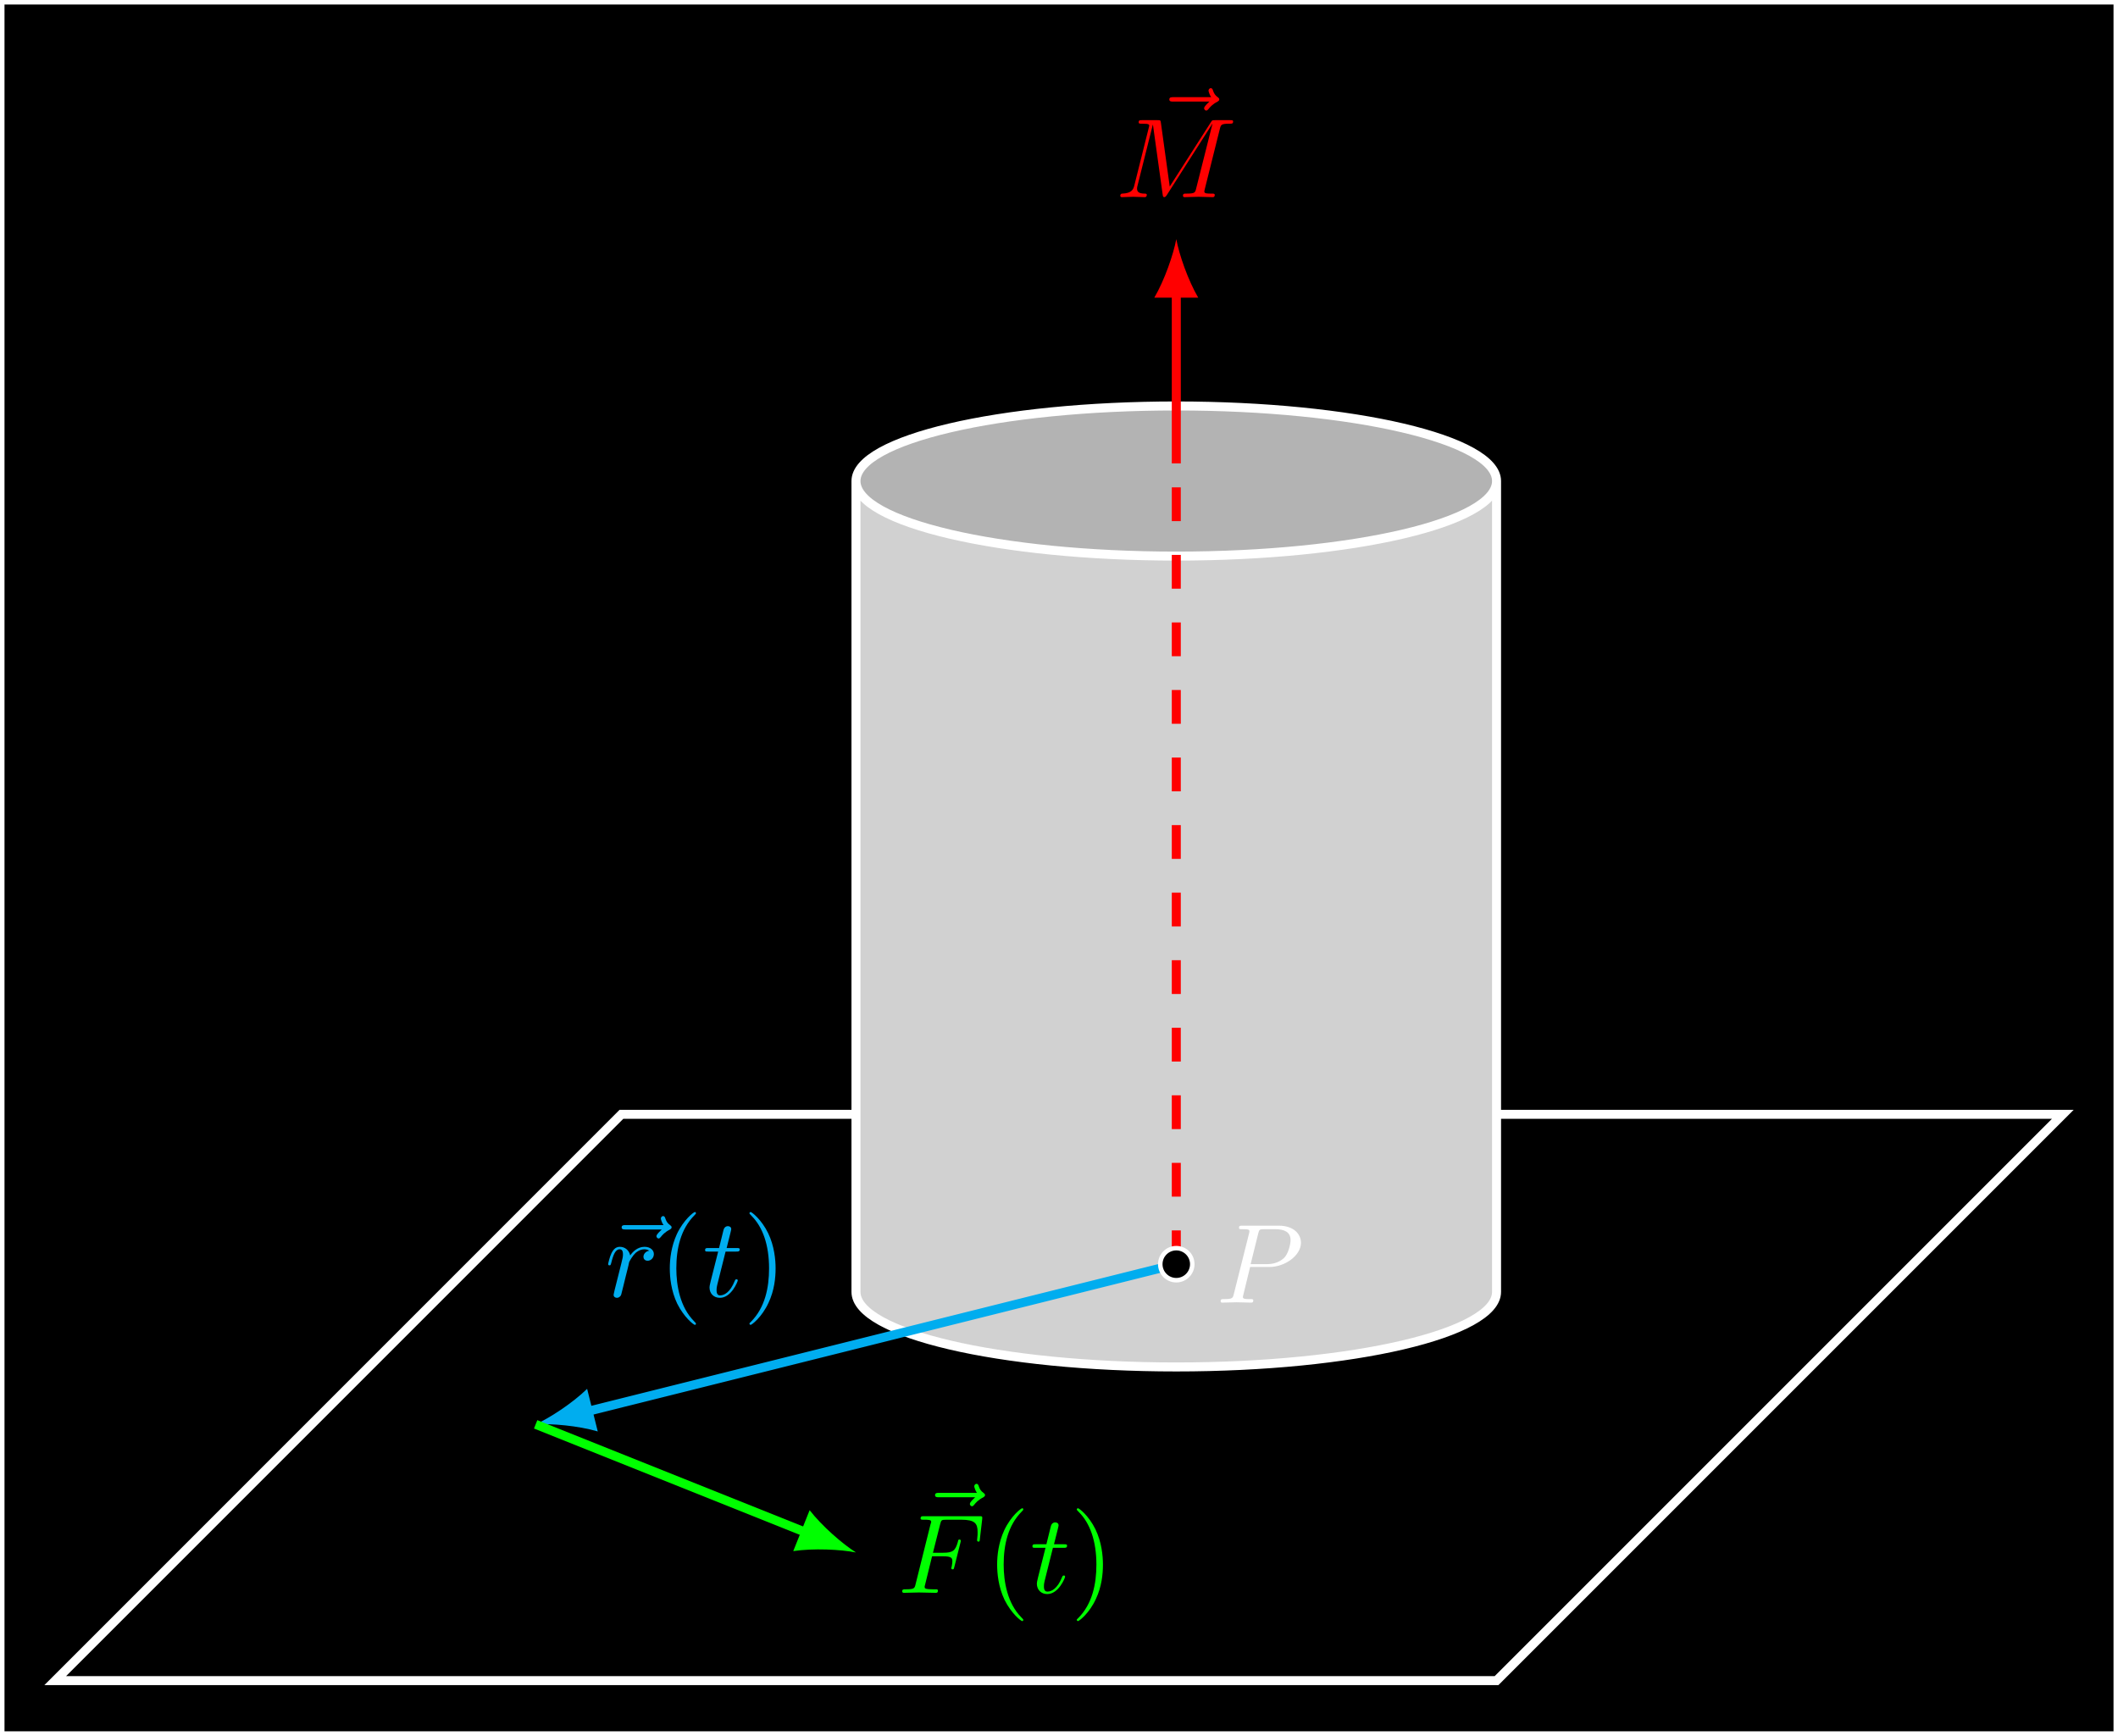
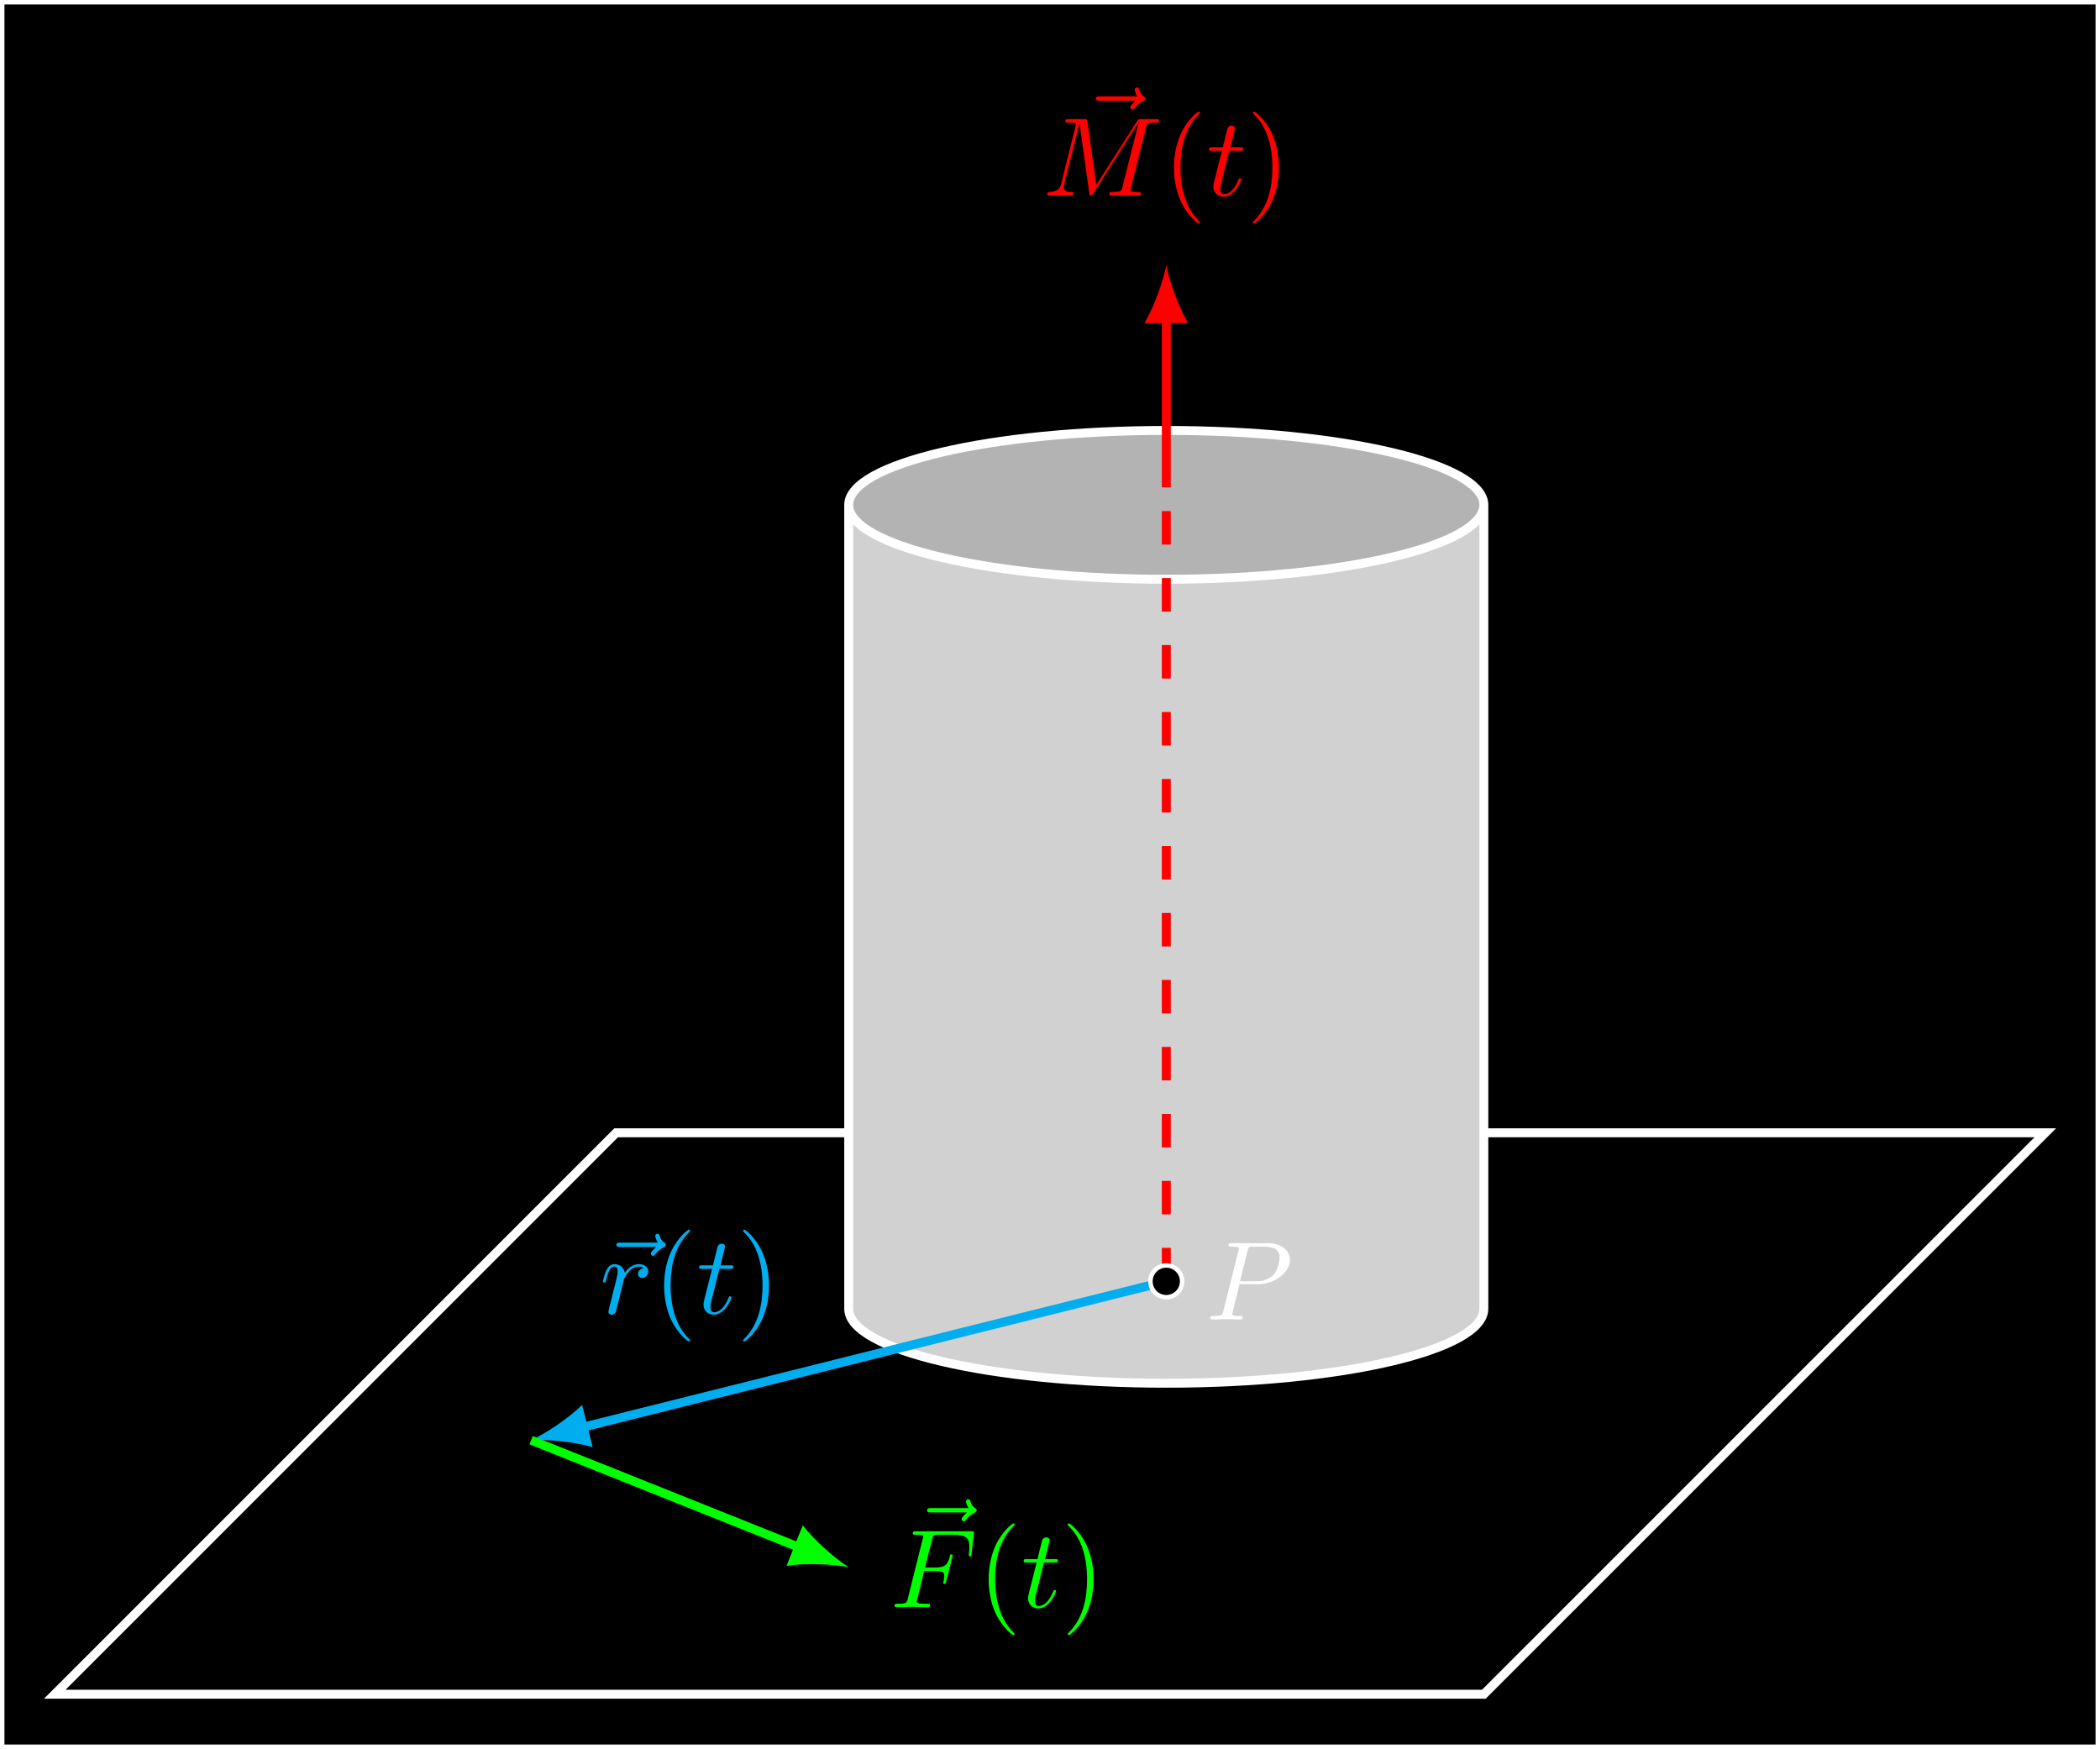
- <svg xmlns="http://www.w3.org/2000/svg" xmlns:xlink="http://www.w3.org/1999/xlink" width="187.443pt" height="153.611pt" viewBox="0 0 187.443 153.611" version="1.1">
+ <svg xmlns="http://www.w3.org/2000/svg" xmlns:xlink="http://www.w3.org/1999/xlink" width="187.443pt" height="156.101pt" viewBox="0 0 187.443 156.101" version="1.1">
  <defs>
    <g>
      <symbol overflow="visible" id="glyph0-0">
        <path style="stroke:none;" d="" />
      </symbol>
      <symbol overflow="visible" id="glyph0-1">
        <path style="stroke:none;" d="M 5.359 -5.938 C 5.219 -5.797 4.891 -5.516 4.891 -5.344 C 4.891 -5.25 4.984 -5.141 5.078 -5.141 C 5.172 -5.141 5.219 -5.219 5.281 -5.281 C 5.391 -5.422 5.625 -5.703 6.062 -5.922 C 6.125 -5.969 6.234 -6.016 6.234 -6.125 C 6.234 -6.234 6.156 -6.281 6.094 -6.328 C 5.875 -6.484 5.766 -6.656 5.688 -6.891 C 5.656 -6.984 5.625 -7.125 5.484 -7.125 C 5.344 -7.125 5.281 -6.984 5.281 -6.906 C 5.281 -6.859 5.359 -6.547 5.516 -6.328 L 2.156 -6.328 C 2 -6.328 1.812 -6.328 1.812 -6.125 C 1.812 -5.938 2 -5.938 2.156 -5.938 Z M 5.359 -5.938 " />
      </symbol>
      <symbol overflow="visible" id="glyph0-2">
        <path style="stroke:none;" d="M 9.234 -6.047 C 9.328 -6.406 9.344 -6.5 10.094 -6.5 C 10.312 -6.5 10.406 -6.5 10.406 -6.703 C 10.406 -6.812 10.312 -6.812 10.141 -6.812 L 8.828 -6.812 C 8.562 -6.812 8.547 -6.812 8.438 -6.625 L 4.797 -0.938 L 4.016 -6.578 C 3.984 -6.812 3.969 -6.812 3.703 -6.812 L 2.344 -6.812 C 2.156 -6.812 2.047 -6.812 2.047 -6.625 C 2.047 -6.5 2.141 -6.5 2.328 -6.5 C 2.469 -6.5 2.641 -6.484 2.766 -6.484 C 2.922 -6.453 2.984 -6.438 2.984 -6.312 C 2.984 -6.281 2.969 -6.25 2.938 -6.125 L 1.672 -1.062 C 1.578 -0.656 1.406 -0.344 0.594 -0.312 C 0.547 -0.312 0.422 -0.297 0.422 -0.125 C 0.422 -0.031 0.484 0 0.562 0 C 0.875 0 1.219 -0.031 1.562 -0.031 C 1.891 -0.031 2.25 0 2.578 0 C 2.625 0 2.766 0 2.766 -0.203 C 2.766 -0.312 2.656 -0.312 2.578 -0.312 C 2.016 -0.312 1.906 -0.516 1.906 -0.75 C 1.906 -0.812 1.906 -0.875 1.938 -0.984 L 3.297 -6.406 L 3.312 -6.406 L 4.172 -0.234 C 4.188 -0.109 4.203 0 4.312 0 C 4.422 0 4.484 -0.109 4.531 -0.172 L 8.562 -6.484 L 8.578 -6.484 L 7.141 -0.781 C 7.047 -0.391 7.031 -0.312 6.234 -0.312 C 6.078 -0.312 5.969 -0.312 5.969 -0.125 C 5.969 0 6.078 0 6.109 0 C 6.391 0 7.062 -0.031 7.344 -0.031 C 7.75 -0.031 8.188 0 8.594 0 C 8.656 0 8.781 0 8.781 -0.203 C 8.781 -0.312 8.688 -0.312 8.5 -0.312 C 8.141 -0.312 7.859 -0.312 7.859 -0.484 C 7.859 -0.531 7.859 -0.547 7.906 -0.734 Z M 9.234 -6.047 " />
      </symbol>
      <symbol overflow="visible" id="glyph0-3">
-         <path style="stroke:none;" d="M 0.875 -0.594 C 0.844 -0.438 0.781 -0.203 0.781 -0.156 C 0.781 0.016 0.922 0.109 1.078 0.109 C 1.203 0.109 1.375 0.031 1.453 -0.172 C 1.469 -0.203 1.797 -1.562 1.844 -1.75 C 1.922 -2.078 2.109 -2.766 2.156 -3.047 C 2.203 -3.172 2.484 -3.641 2.719 -3.859 C 2.797 -3.922 3.094 -4.188 3.516 -4.188 C 3.781 -4.188 3.922 -4.062 3.938 -4.062 C 3.641 -4.016 3.422 -3.781 3.422 -3.516 C 3.422 -3.359 3.531 -3.172 3.797 -3.172 C 4.062 -3.172 4.344 -3.406 4.344 -3.766 C 4.344 -4.109 4.031 -4.406 3.516 -4.406 C 2.875 -4.406 2.438 -3.922 2.25 -3.641 C 2.156 -4.094 1.797 -4.406 1.328 -4.406 C 0.875 -4.406 0.688 -4.016 0.594 -3.844 C 0.422 -3.5 0.297 -2.906 0.297 -2.875 C 0.297 -2.766 0.391 -2.766 0.406 -2.766 C 0.516 -2.766 0.516 -2.781 0.578 -3 C 0.75 -3.703 0.953 -4.188 1.312 -4.188 C 1.469 -4.188 1.609 -4.109 1.609 -3.734 C 1.609 -3.516 1.578 -3.406 1.453 -2.891 Z M 0.875 -0.594 " />
+         <path style="stroke:none;" d="M 2.047 -3.984 L 2.984 -3.984 C 3.188 -3.984 3.297 -3.984 3.297 -4.188 C 3.297 -4.297 3.188 -4.297 3.016 -4.297 L 2.141 -4.297 C 2.5 -5.719 2.547 -5.906 2.547 -5.969 C 2.547 -6.141 2.422 -6.234 2.25 -6.234 C 2.219 -6.234 1.938 -6.234 1.859 -5.875 L 1.469 -4.297 L 0.531 -4.297 C 0.328 -4.297 0.234 -4.297 0.234 -4.109 C 0.234 -3.984 0.312 -3.984 0.516 -3.984 L 1.391 -3.984 C 0.672 -1.156 0.625 -0.984 0.625 -0.812 C 0.625 -0.266 1 0.109 1.547 0.109 C 2.562 0.109 3.125 -1.344 3.125 -1.422 C 3.125 -1.531 3.047 -1.531 3.016 -1.531 C 2.922 -1.531 2.906 -1.5 2.859 -1.391 C 2.438 -0.344 1.906 -0.109 1.562 -0.109 C 1.359 -0.109 1.25 -0.234 1.25 -0.562 C 1.25 -0.812 1.281 -0.875 1.312 -1.047 Z M 2.047 -3.984 " />
      </symbol>
      <symbol overflow="visible" id="glyph0-4">
-         <path style="stroke:none;" d="M 2.047 -3.984 L 2.984 -3.984 C 3.188 -3.984 3.297 -3.984 3.297 -4.188 C 3.297 -4.297 3.188 -4.297 3.016 -4.297 L 2.141 -4.297 C 2.5 -5.719 2.547 -5.906 2.547 -5.969 C 2.547 -6.141 2.422 -6.234 2.25 -6.234 C 2.219 -6.234 1.938 -6.234 1.859 -5.875 L 1.469 -4.297 L 0.531 -4.297 C 0.328 -4.297 0.234 -4.297 0.234 -4.109 C 0.234 -3.984 0.312 -3.984 0.516 -3.984 L 1.391 -3.984 C 0.672 -1.156 0.625 -0.984 0.625 -0.812 C 0.625 -0.266 1 0.109 1.547 0.109 C 2.562 0.109 3.125 -1.344 3.125 -1.422 C 3.125 -1.531 3.047 -1.531 3.016 -1.531 C 2.922 -1.531 2.906 -1.5 2.859 -1.391 C 2.438 -0.344 1.906 -0.109 1.562 -0.109 C 1.359 -0.109 1.25 -0.234 1.25 -0.562 C 1.25 -0.812 1.281 -0.875 1.312 -1.047 Z M 2.047 -3.984 " />
+         <path style="stroke:none;" d="M 0.875 -0.594 C 0.844 -0.438 0.781 -0.203 0.781 -0.156 C 0.781 0.016 0.922 0.109 1.078 0.109 C 1.203 0.109 1.375 0.031 1.453 -0.172 C 1.469 -0.203 1.797 -1.562 1.844 -1.75 C 1.922 -2.078 2.109 -2.766 2.156 -3.047 C 2.203 -3.172 2.484 -3.641 2.719 -3.859 C 2.797 -3.922 3.094 -4.188 3.516 -4.188 C 3.781 -4.188 3.922 -4.062 3.938 -4.062 C 3.641 -4.016 3.422 -3.781 3.422 -3.516 C 3.422 -3.359 3.531 -3.172 3.797 -3.172 C 4.062 -3.172 4.344 -3.406 4.344 -3.766 C 4.344 -4.109 4.031 -4.406 3.516 -4.406 C 2.875 -4.406 2.438 -3.922 2.25 -3.641 C 2.156 -4.094 1.797 -4.406 1.328 -4.406 C 0.875 -4.406 0.688 -4.016 0.594 -3.844 C 0.422 -3.5 0.297 -2.906 0.297 -2.875 C 0.297 -2.766 0.391 -2.766 0.406 -2.766 C 0.516 -2.766 0.516 -2.781 0.578 -3 C 0.75 -3.703 0.953 -4.188 1.312 -4.188 C 1.469 -4.188 1.609 -4.109 1.609 -3.734 C 1.609 -3.516 1.578 -3.406 1.453 -2.891 Z M 0.875 -0.594 " />
      </symbol>
      <symbol overflow="visible" id="glyph0-5">
        <path style="stroke:none;" d="M 3.016 -3.234 L 3.984 -3.234 C 4.734 -3.234 4.812 -3.078 4.812 -2.797 C 4.812 -2.719 4.812 -2.609 4.75 -2.297 C 4.719 -2.25 4.719 -2.219 4.719 -2.188 C 4.719 -2.109 4.781 -2.078 4.828 -2.078 C 4.938 -2.078 4.938 -2.109 4.984 -2.281 L 5.531 -4.453 C 5.562 -4.562 5.562 -4.578 5.562 -4.609 C 5.562 -4.625 5.547 -4.719 5.438 -4.719 C 5.344 -4.719 5.328 -4.672 5.297 -4.5 C 5.078 -3.734 4.859 -3.547 4 -3.547 L 3.094 -3.547 L 3.734 -6.078 C 3.828 -6.438 3.844 -6.469 4.281 -6.469 L 5.594 -6.469 C 6.812 -6.469 7.047 -6.141 7.047 -5.375 C 7.047 -5.141 7.047 -5.109 7.016 -4.828 C 7 -4.703 7 -4.688 7 -4.656 C 7 -4.609 7.031 -4.531 7.125 -4.531 C 7.234 -4.531 7.234 -4.594 7.25 -4.781 L 7.453 -6.516 C 7.484 -6.781 7.438 -6.781 7.188 -6.781 L 2.297 -6.781 C 2.109 -6.781 2 -6.781 2 -6.578 C 2 -6.469 2.094 -6.469 2.281 -6.469 C 2.656 -6.469 2.938 -6.469 2.938 -6.297 C 2.938 -6.25 2.938 -6.234 2.875 -6.047 L 1.562 -0.781 C 1.469 -0.391 1.453 -0.312 0.656 -0.312 C 0.484 -0.312 0.375 -0.312 0.375 -0.125 C 0.375 0 0.5 0 0.531 0 C 0.812 0 1.562 -0.031 1.844 -0.031 C 2.172 -0.031 3 0 3.328 0 C 3.422 0 3.531 0 3.531 -0.188 C 3.531 -0.266 3.484 -0.297 3.484 -0.297 C 3.453 -0.312 3.422 -0.312 3.203 -0.312 C 2.984 -0.312 2.938 -0.312 2.688 -0.328 C 2.391 -0.359 2.359 -0.406 2.359 -0.531 C 2.359 -0.547 2.359 -0.609 2.406 -0.75 Z M 3.016 -3.234 " />
      </symbol>
      <symbol overflow="visible" id="glyph0-6">
        <path style="stroke:none;" d="M 3.016 -3.156 L 4.719 -3.156 C 6.125 -3.156 7.516 -4.188 7.516 -5.297 C 7.516 -6.078 6.859 -6.812 5.547 -6.812 L 2.328 -6.812 C 2.141 -6.812 2.031 -6.812 2.031 -6.625 C 2.031 -6.5 2.109 -6.5 2.312 -6.5 C 2.438 -6.5 2.625 -6.484 2.734 -6.484 C 2.906 -6.453 2.953 -6.438 2.953 -6.312 C 2.953 -6.281 2.953 -6.25 2.922 -6.125 L 1.578 -0.781 C 1.484 -0.391 1.469 -0.312 0.672 -0.312 C 0.516 -0.312 0.406 -0.312 0.406 -0.125 C 0.406 0 0.516 0 0.547 0 C 0.828 0 1.531 -0.031 1.812 -0.031 C 2.031 -0.031 2.25 -0.016 2.453 -0.016 C 2.672 -0.016 2.891 0 3.094 0 C 3.172 0 3.297 0 3.297 -0.203 C 3.297 -0.312 3.203 -0.312 3.016 -0.312 C 2.656 -0.312 2.375 -0.312 2.375 -0.484 C 2.375 -0.547 2.391 -0.594 2.406 -0.656 Z M 3.734 -6.125 C 3.828 -6.469 3.844 -6.5 4.281 -6.5 L 5.234 -6.5 C 6.062 -6.5 6.594 -6.234 6.594 -5.547 C 6.594 -5.156 6.391 -4.297 6 -3.938 C 5.5 -3.484 4.906 -3.406 4.469 -3.406 L 3.062 -3.406 Z M 3.734 -6.125 " />
      </symbol>
      <symbol overflow="visible" id="glyph1-0">
        <path style="stroke:none;" d="" />
      </symbol>
      <symbol overflow="visible" id="glyph1-1">
        <path style="stroke:none;" d="M 3.297 2.391 C 3.297 2.359 3.297 2.344 3.125 2.172 C 1.891 0.922 1.562 -0.969 1.562 -2.5 C 1.562 -4.234 1.938 -5.969 3.172 -7.203 C 3.297 -7.328 3.297 -7.344 3.297 -7.375 C 3.297 -7.453 3.266 -7.484 3.203 -7.484 C 3.094 -7.484 2.203 -6.797 1.609 -5.531 C 1.109 -4.438 0.984 -3.328 0.984 -2.5 C 0.984 -1.719 1.094 -0.516 1.641 0.625 C 2.25 1.844 3.094 2.5 3.203 2.5 C 3.266 2.5 3.297 2.469 3.297 2.391 Z M 3.297 2.391 " />
      </symbol>
      <symbol overflow="visible" id="glyph1-2">
        <path style="stroke:none;" d="M 2.875 -2.5 C 2.875 -3.266 2.766 -4.469 2.219 -5.609 C 1.625 -6.828 0.766 -7.484 0.672 -7.484 C 0.609 -7.484 0.562 -7.438 0.562 -7.375 C 0.562 -7.344 0.562 -7.328 0.75 -7.141 C 1.734 -6.156 2.297 -4.578 2.297 -2.5 C 2.297 -0.781 1.938 0.969 0.703 2.219 C 0.562 2.344 0.562 2.359 0.562 2.391 C 0.562 2.453 0.609 2.5 0.672 2.5 C 0.766 2.5 1.672 1.812 2.25 0.547 C 2.766 -0.547 2.875 -1.656 2.875 -2.5 Z M 2.875 -2.5 " />
      </symbol>
    </g>
    <clipPath id="clip1">
-       <path d="M 0 0 L 187.441 0 L 187.441 153.609 L 0 153.609 Z M 0 0 " />
+       <path d="M 0 0 L 187.441 0 L 187.441 156 L 0 156 Z M 0 0 " />
    </clipPath>
    <clipPath id="clip2">
-       <path d="M 0 87 L 187.441 87 L 187.441 153.609 L 0 153.609 Z M 0 87 " />
+       <path d="M 0 0 L 187.441 0 L 187.441 156.102 L 0 156.102 Z M 0 0 " />
+     </clipPath>
+     <clipPath id="clip3">
+       <path d="M 0 0 L 187.441 0 L 187.441 156 L 0 156 Z M 0 0 " />
+     </clipPath>
+     <clipPath id="clip4">
+       <path d="M 0 0 L 187.441 0 L 187.441 156.102 L 0 156.102 Z M 0 0 " />
+     </clipPath>
+     <clipPath id="clip5">
+       <path d="M 0 89 L 187.441 89 L 187.441 156.102 L 0 156.102 Z M 0 89 " />
    </clipPath>
  </defs>
  <g id="surface1">
    <g clip-path="url(#clip1)" clip-rule="nonzero">
-       <path style="fill-rule:nonzero;fill:rgb(0%,0%,0%);fill-opacity:1;stroke-width:0.399;stroke-linecap:butt;stroke-linejoin:miter;stroke:rgb(100%,100%,100%);stroke-opacity:1;stroke-miterlimit:10;" d="M -103.901 -69.887 L -103.901 83.328 L 83.146 83.328 L 83.146 -69.887 Z M -103.901 -69.887 " transform="matrix(1,0,0,-1,104.1,83.527)" />
-       <path style="fill-rule:nonzero;fill:rgb(0%,0%,0%);fill-opacity:1;stroke-width:0.399;stroke-linecap:butt;stroke-linejoin:miter;stroke:rgb(100%,100%,100%);stroke-opacity:1;stroke-miterlimit:10;" d="M -103.901 -69.887 L -103.901 83.328 L 83.146 83.328 L 83.146 -69.887 Z M -103.901 -69.887 " transform="matrix(1,0,0,-1,104.1,83.527)" />
+       <path style=" stroke:none;fill-rule:nonzero;fill:rgb(0%,0%,0%);fill-opacity:1;" d="M 0.199 155.902 L 0.199 0.199 L 187.246 0.199 L 187.246 155.902 Z M 0.199 155.902 " />
    </g>
    <g clip-path="url(#clip2)" clip-rule="nonzero">
-       <path style="fill:none;stroke-width:0.797;stroke-linecap:butt;stroke-linejoin:miter;stroke:rgb(100%,100%,100%);stroke-opacity:1;stroke-miterlimit:10;" d="M -99.213 -65.2 L 28.345 -65.2 L 78.459 -15.086 L -49.104 -15.086 Z M -99.213 -65.2 " transform="matrix(1,0,0,-1,104.1,83.527)" />
+       <path style="fill:none;stroke-width:0.399;stroke-linecap:butt;stroke-linejoin:miter;stroke:rgb(100%,100%,100%);stroke-opacity:1;stroke-miterlimit:10;" d="M -103.901 -69.885 L -103.901 85.818 L 83.146 85.818 L 83.146 -69.885 Z M -103.901 -69.885 " transform="matrix(1,0,0,-1,104.1,86.017)" />
    </g>
-     <path style=" stroke:none;fill-rule:nonzero;fill:rgb(81.998%,81.998%,81.998%);fill-opacity:1;" d="M 75.754 114.328 C 75.754 117.996 88.445 120.969 104.102 120.969 C 119.754 120.969 132.445 117.996 132.445 114.328 L 132.445 42.57 C 132.445 46.238 119.754 49.211 104.102 49.211 C 88.445 49.211 75.754 46.238 75.754 42.57 Z M 75.754 114.328 " />
-     <path style=" stroke:none;fill-rule:nonzero;fill:rgb(70%,70%,70%);fill-opacity:1;" d="M 75.754 42.57 C 75.754 38.902 88.445 35.926 104.102 35.926 C 119.754 35.926 132.445 38.902 132.445 42.57 C 132.445 46.238 119.754 49.211 104.102 49.211 C 88.445 49.211 75.754 46.238 75.754 42.57 Z M 75.754 42.57 " />
-     <path style="fill:none;stroke-width:0.797;stroke-linecap:butt;stroke-linejoin:miter;stroke:rgb(100%,100%,100%);stroke-opacity:1;stroke-miterlimit:10;" d="M -28.346 -30.801 C -28.346 -34.469 -15.655 -37.442 0.002 -37.442 C 15.654 -37.442 28.345 -34.469 28.345 -30.801 L 28.345 40.957 C 28.345 44.625 15.654 47.601 0.002 47.601 C -15.655 47.601 -28.346 44.625 -28.346 40.957 Z M -28.346 40.957 C -28.346 37.289 -15.655 34.316 0.002 34.316 C 15.654 34.316 28.345 37.289 28.345 40.957 " transform="matrix(1,0,0,-1,104.1,83.527)" />
-     <path style="fill:none;stroke-width:0.797;stroke-linecap:butt;stroke-linejoin:miter;stroke:rgb(100%,0%,0%);stroke-opacity:1;stroke-dasharray:2.989,2.989;stroke-miterlimit:10;" d="M 0.002 -28.348 L 0.002 42.519 " transform="matrix(1,0,0,-1,104.1,83.527)" />
-     <path style="fill:none;stroke-width:0.797;stroke-linecap:butt;stroke-linejoin:miter;stroke:rgb(100%,0%,0%);stroke-opacity:1;stroke-miterlimit:10;" d="M 0.002 42.519 L 0.002 57.699 " transform="matrix(1,0,0,-1,104.1,83.527)" />
-     <path style=" stroke:none;fill-rule:nonzero;fill:rgb(100%,0%,0%);fill-opacity:1;" d="M 104.102 21.164 C 103.84 22.547 103.062 24.789 102.156 26.344 L 106.043 26.344 C 105.137 24.789 104.359 22.547 104.102 21.164 " />
+     <g clip-path="url(#clip3)" clip-rule="nonzero">
+       <path style=" stroke:none;fill-rule:nonzero;fill:rgb(0%,0%,0%);fill-opacity:1;" d="M 0.199 155.902 L 0.199 0.199 L 187.246 0.199 L 187.246 155.902 Z M 0.199 155.902 " />
+     </g>
+     <g clip-path="url(#clip4)" clip-rule="nonzero">
+       <path style="fill:none;stroke-width:0.399;stroke-linecap:butt;stroke-linejoin:miter;stroke:rgb(100%,100%,100%);stroke-opacity:1;stroke-miterlimit:10;" d="M -103.901 -69.885 L -103.901 85.818 L 83.146 85.818 L 83.146 -69.885 Z M -103.901 -69.885 " transform="matrix(1,0,0,-1,104.1,86.017)" />
+     </g>
+     <g clip-path="url(#clip5)" clip-rule="nonzero">
+       <path style="fill:none;stroke-width:0.797;stroke-linecap:butt;stroke-linejoin:miter;stroke:rgb(100%,100%,100%);stroke-opacity:1;stroke-miterlimit:10;" d="M -99.213 -65.198 L 28.345 -65.198 L 78.459 -15.088 L -49.104 -15.088 Z M -99.213 -65.198 " transform="matrix(1,0,0,-1,104.1,86.017)" />
+     </g>
+     <path style=" stroke:none;fill-rule:nonzero;fill:rgb(81.998%,81.998%,81.998%);fill-opacity:1;" d="M 75.754 116.816 C 75.754 120.484 88.445 123.457 104.102 123.457 C 119.754 123.457 132.445 120.484 132.445 116.816 L 132.445 45.059 C 132.445 48.727 119.754 51.699 104.102 51.699 C 88.445 51.699 75.754 48.727 75.754 45.059 Z M 75.754 116.816 " />
+     <path style=" stroke:none;fill-rule:nonzero;fill:rgb(70%,70%,70%);fill-opacity:1;" d="M 75.754 45.059 C 75.754 41.391 88.445 38.418 104.102 38.418 C 119.754 38.418 132.445 41.391 132.445 45.059 C 132.445 48.727 119.754 51.699 104.102 51.699 C 88.445 51.699 75.754 48.727 75.754 45.059 Z M 75.754 45.059 " />
+     <path style="fill:none;stroke-width:0.797;stroke-linecap:butt;stroke-linejoin:miter;stroke:rgb(100%,100%,100%);stroke-opacity:1;stroke-miterlimit:10;" d="M -28.346 -30.799 C -28.346 -34.467 -15.655 -37.44 0.002 -37.44 C 15.654 -37.44 28.345 -34.467 28.345 -30.799 L 28.345 40.958 C 28.345 44.626 15.654 47.599 0.002 47.599 C -15.655 47.599 -28.346 44.626 -28.346 40.958 Z M -28.346 40.958 C -28.346 37.29 -15.655 34.318 0.002 34.318 C 15.654 34.318 28.345 37.29 28.345 40.958 " transform="matrix(1,0,0,-1,104.1,86.017)" />
+     <path style="fill:none;stroke-width:0.797;stroke-linecap:butt;stroke-linejoin:miter;stroke:rgb(100%,0%,0%);stroke-opacity:1;stroke-dasharray:2.989,2.989;stroke-miterlimit:10;" d="M 0.002 -28.346 L 0.002 42.521 " transform="matrix(1,0,0,-1,104.1,86.017)" />
+     <path style="fill:none;stroke-width:0.797;stroke-linecap:butt;stroke-linejoin:miter;stroke:rgb(100%,0%,0%);stroke-opacity:1;stroke-miterlimit:10;" d="M 0.002 42.521 L 0.002 57.701 " transform="matrix(1,0,0,-1,104.1,86.017)" />
+     <path style=" stroke:none;fill-rule:nonzero;fill:rgb(100%,0%,0%);fill-opacity:1;" d="M 104.102 23.652 C 103.84 25.035 103.062 27.281 102.156 28.836 L 106.043 28.836 C 105.137 27.281 104.359 25.035 104.102 23.652 " />
    <g style="fill:rgb(100%,0%,0%);fill-opacity:1;">
-       <use xlink:href="#glyph0-1" x="101.673" y="14.927" />
+       <use xlink:href="#glyph0-1" x="96" y="14.927" />
    </g>
    <g style="fill:rgb(100%,0%,0%);fill-opacity:1;">
-       <use xlink:href="#glyph0-2" x="98.724" y="17.446" />
+       <use xlink:href="#glyph0-2" x="93.051" y="17.445" />
    </g>
-     <path style="fill:none;stroke-width:0.797;stroke-linecap:butt;stroke-linejoin:miter;stroke:rgb(0%,67.839%,93.729%);stroke-opacity:1;stroke-miterlimit:10;" d="M 0.002 -28.348 L -52.17 -41.391 " transform="matrix(1,0,0,-1,104.1,83.527)" />
-     <path style=" stroke:none;fill-rule:nonzero;fill:rgb(0%,67.839%,93.729%);fill-opacity:1;" d="M 47.406 126.047 C 48.809 125.965 51.176 126.172 52.902 126.676 L 51.961 122.906 C 50.672 124.164 48.684 125.461 47.406 126.047 " />
+     <g style="fill:rgb(100%,0%,0%);fill-opacity:1;">
+       <use xlink:href="#glyph1-1" x="103.802" y="17.445" />
+     </g>
+     <g style="fill:rgb(100%,0%,0%);fill-opacity:1;">
+       <use xlink:href="#glyph0-3" x="107.677" y="17.445" />
+     </g>
+     <g style="fill:rgb(100%,0%,0%);fill-opacity:1;">
+       <use xlink:href="#glyph1-2" x="111.274" y="17.445" />
+     </g>
+     <path style="fill:none;stroke-width:0.797;stroke-linecap:butt;stroke-linejoin:miter;stroke:rgb(0%,67.839%,93.729%);stroke-opacity:1;stroke-miterlimit:10;" d="M 0.002 -28.346 L -52.17 -41.389 " transform="matrix(1,0,0,-1,104.1,86.017)" />
+     <path style=" stroke:none;fill-rule:nonzero;fill:rgb(0%,67.839%,93.729%);fill-opacity:1;" d="M 47.406 128.539 C 48.809 128.453 51.176 128.664 52.902 129.164 L 51.961 125.395 C 50.672 126.652 48.684 127.949 47.406 128.539 " />
    <g style="fill:rgb(0%,67.839%,93.729%);fill-opacity:1;">
-       <use xlink:href="#glyph0-1" x="53.204" y="114.743" />
+       <use xlink:href="#glyph0-1" x="53.204" y="117.233" />
    </g>
    <g style="fill:rgb(0%,67.839%,93.729%);fill-opacity:1;">
-       <use xlink:href="#glyph0-3" x="53.523" y="114.743" />
+       <use xlink:href="#glyph0-4" x="53.523" y="117.233" />
    </g>
    <g style="fill:rgb(0%,67.839%,93.729%);fill-opacity:1;">
-       <use xlink:href="#glyph1-1" x="58.293" y="114.743" />
+       <use xlink:href="#glyph1-1" x="58.293" y="117.233" />
    </g>
    <g style="fill:rgb(0%,67.839%,93.729%);fill-opacity:1;">
-       <use xlink:href="#glyph0-4" x="62.167" y="114.743" />
+       <use xlink:href="#glyph0-3" x="62.167" y="117.233" />
    </g>
    <g style="fill:rgb(0%,67.839%,93.729%);fill-opacity:1;">
-       <use xlink:href="#glyph1-2" x="65.765" y="114.743" />
+       <use xlink:href="#glyph1-2" x="65.765" y="117.233" />
    </g>
-     <path style="fill:none;stroke-width:0.797;stroke-linecap:butt;stroke-linejoin:miter;stroke:rgb(0%,100%,0%);stroke-opacity:1;stroke-miterlimit:10;" d="M -56.694 -42.52 L -32.69 -52.121 " transform="matrix(1,0,0,-1,104.1,83.527)" />
-     <path style=" stroke:none;fill-rule:nonzero;fill:rgb(0%,100%,0%);fill-opacity:1;" d="M 75.754 137.387 C 74.562 136.629 72.762 135.07 71.652 133.645 L 70.203 137.266 C 71.988 137 74.371 137.113 75.754 137.387 " />
+     <path style="fill:none;stroke-width:0.797;stroke-linecap:butt;stroke-linejoin:miter;stroke:rgb(0%,100%,0%);stroke-opacity:1;stroke-miterlimit:10;" d="M -56.694 -42.522 L -32.69 -52.12 " transform="matrix(1,0,0,-1,104.1,86.017)" />
+     <path style=" stroke:none;fill-rule:nonzero;fill:rgb(0%,100%,0%);fill-opacity:1;" d="M 75.754 139.875 C 74.562 139.121 72.762 137.559 71.652 136.137 L 70.203 139.754 C 71.988 139.488 74.371 139.602 75.754 139.875 " />
    <g style="fill:rgb(0%,100%,0%);fill-opacity:1;">
-       <use xlink:href="#glyph0-1" x="80.941" y="138.439" />
+       <use xlink:href="#glyph0-1" x="80.941" y="140.929" />
    </g>
    <g style="fill:rgb(0%,100%,0%);fill-opacity:1;">
-       <use xlink:href="#glyph0-5" x="79.472" y="140.958" />
+       <use xlink:href="#glyph0-5" x="79.472" y="143.448" />
    </g>
    <g style="fill:rgb(0%,100%,0%);fill-opacity:1;">
-       <use xlink:href="#glyph1-1" x="87.263" y="140.958" />
+       <use xlink:href="#glyph1-1" x="87.263" y="143.448" />
    </g>
    <g style="fill:rgb(0%,100%,0%);fill-opacity:1;">
-       <use xlink:href="#glyph0-4" x="91.137" y="140.958" />
+       <use xlink:href="#glyph0-3" x="91.137" y="143.448" />
    </g>
    <g style="fill:rgb(0%,100%,0%);fill-opacity:1;">
-       <use xlink:href="#glyph1-2" x="94.735" y="140.958" />
+       <use xlink:href="#glyph1-2" x="94.735" y="143.448" />
    </g>
-     <path style="fill-rule:nonzero;fill:rgb(0%,0%,0%);fill-opacity:1;stroke-width:0.399;stroke-linecap:butt;stroke-linejoin:miter;stroke:rgb(100%,100%,100%);stroke-opacity:1;stroke-miterlimit:10;" d="M 1.416 -28.348 C 1.416 -27.563 0.783 -26.93 0.002 -26.93 C -0.784 -26.93 -1.416 -27.563 -1.416 -28.348 C -1.416 -29.129 -0.784 -29.766 0.002 -29.766 C 0.783 -29.766 1.416 -29.129 1.416 -28.348 Z M 1.416 -28.348 " transform="matrix(1,0,0,-1,104.1,83.527)" />
+     <path style="fill-rule:nonzero;fill:rgb(0%,0%,0%);fill-opacity:1;stroke-width:0.399;stroke-linecap:butt;stroke-linejoin:miter;stroke:rgb(100%,100%,100%);stroke-opacity:1;stroke-miterlimit:10;" d="M 1.416 -28.346 C 1.416 -27.565 0.783 -26.928 0.002 -26.928 C -0.784 -26.928 -1.416 -27.565 -1.416 -28.346 C -1.416 -29.131 -0.784 -29.764 0.002 -29.764 C 0.783 -29.764 1.416 -29.131 1.416 -28.346 Z M 1.416 -28.346 " transform="matrix(1,0,0,-1,104.1,86.017)" />
    <g style="fill:rgb(100%,100%,100%);fill-opacity:1;">
-       <use xlink:href="#glyph0-6" x="107.62" y="115.277" />
+       <use xlink:href="#glyph0-6" x="107.62" y="117.767" />
    </g>
  </g>
</svg>
